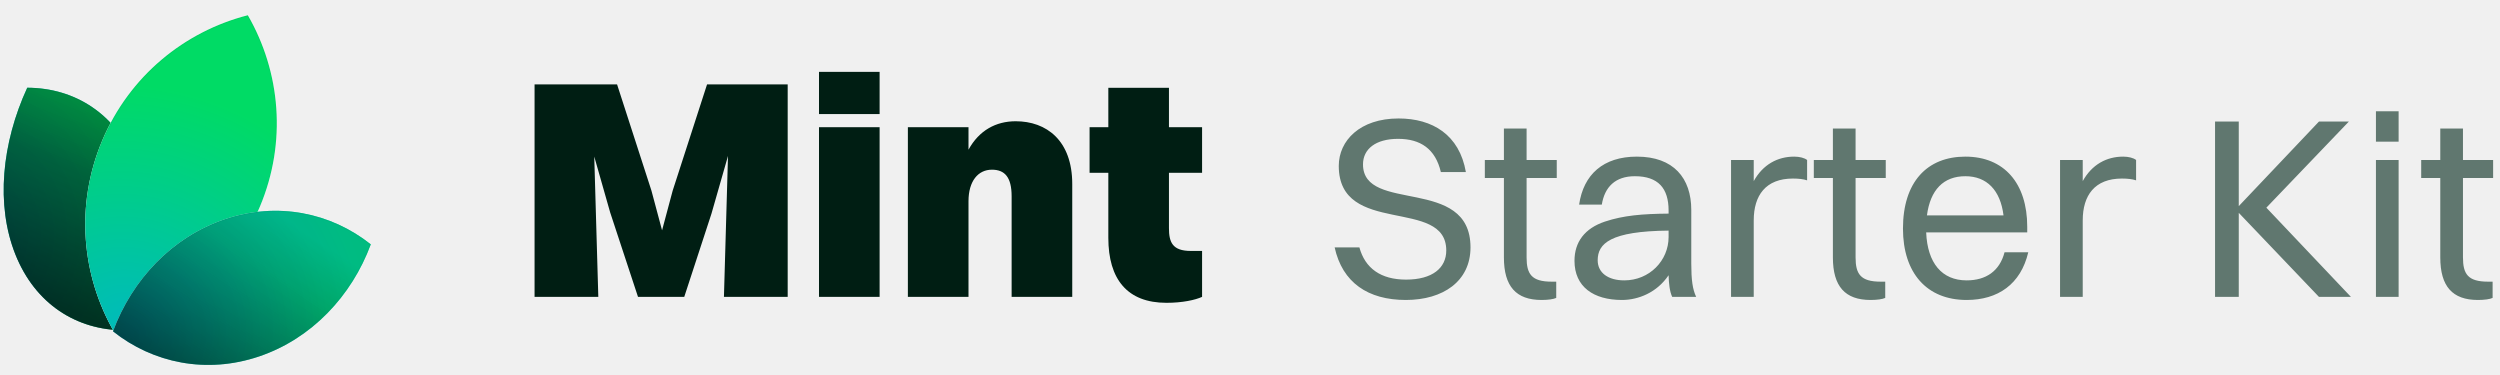
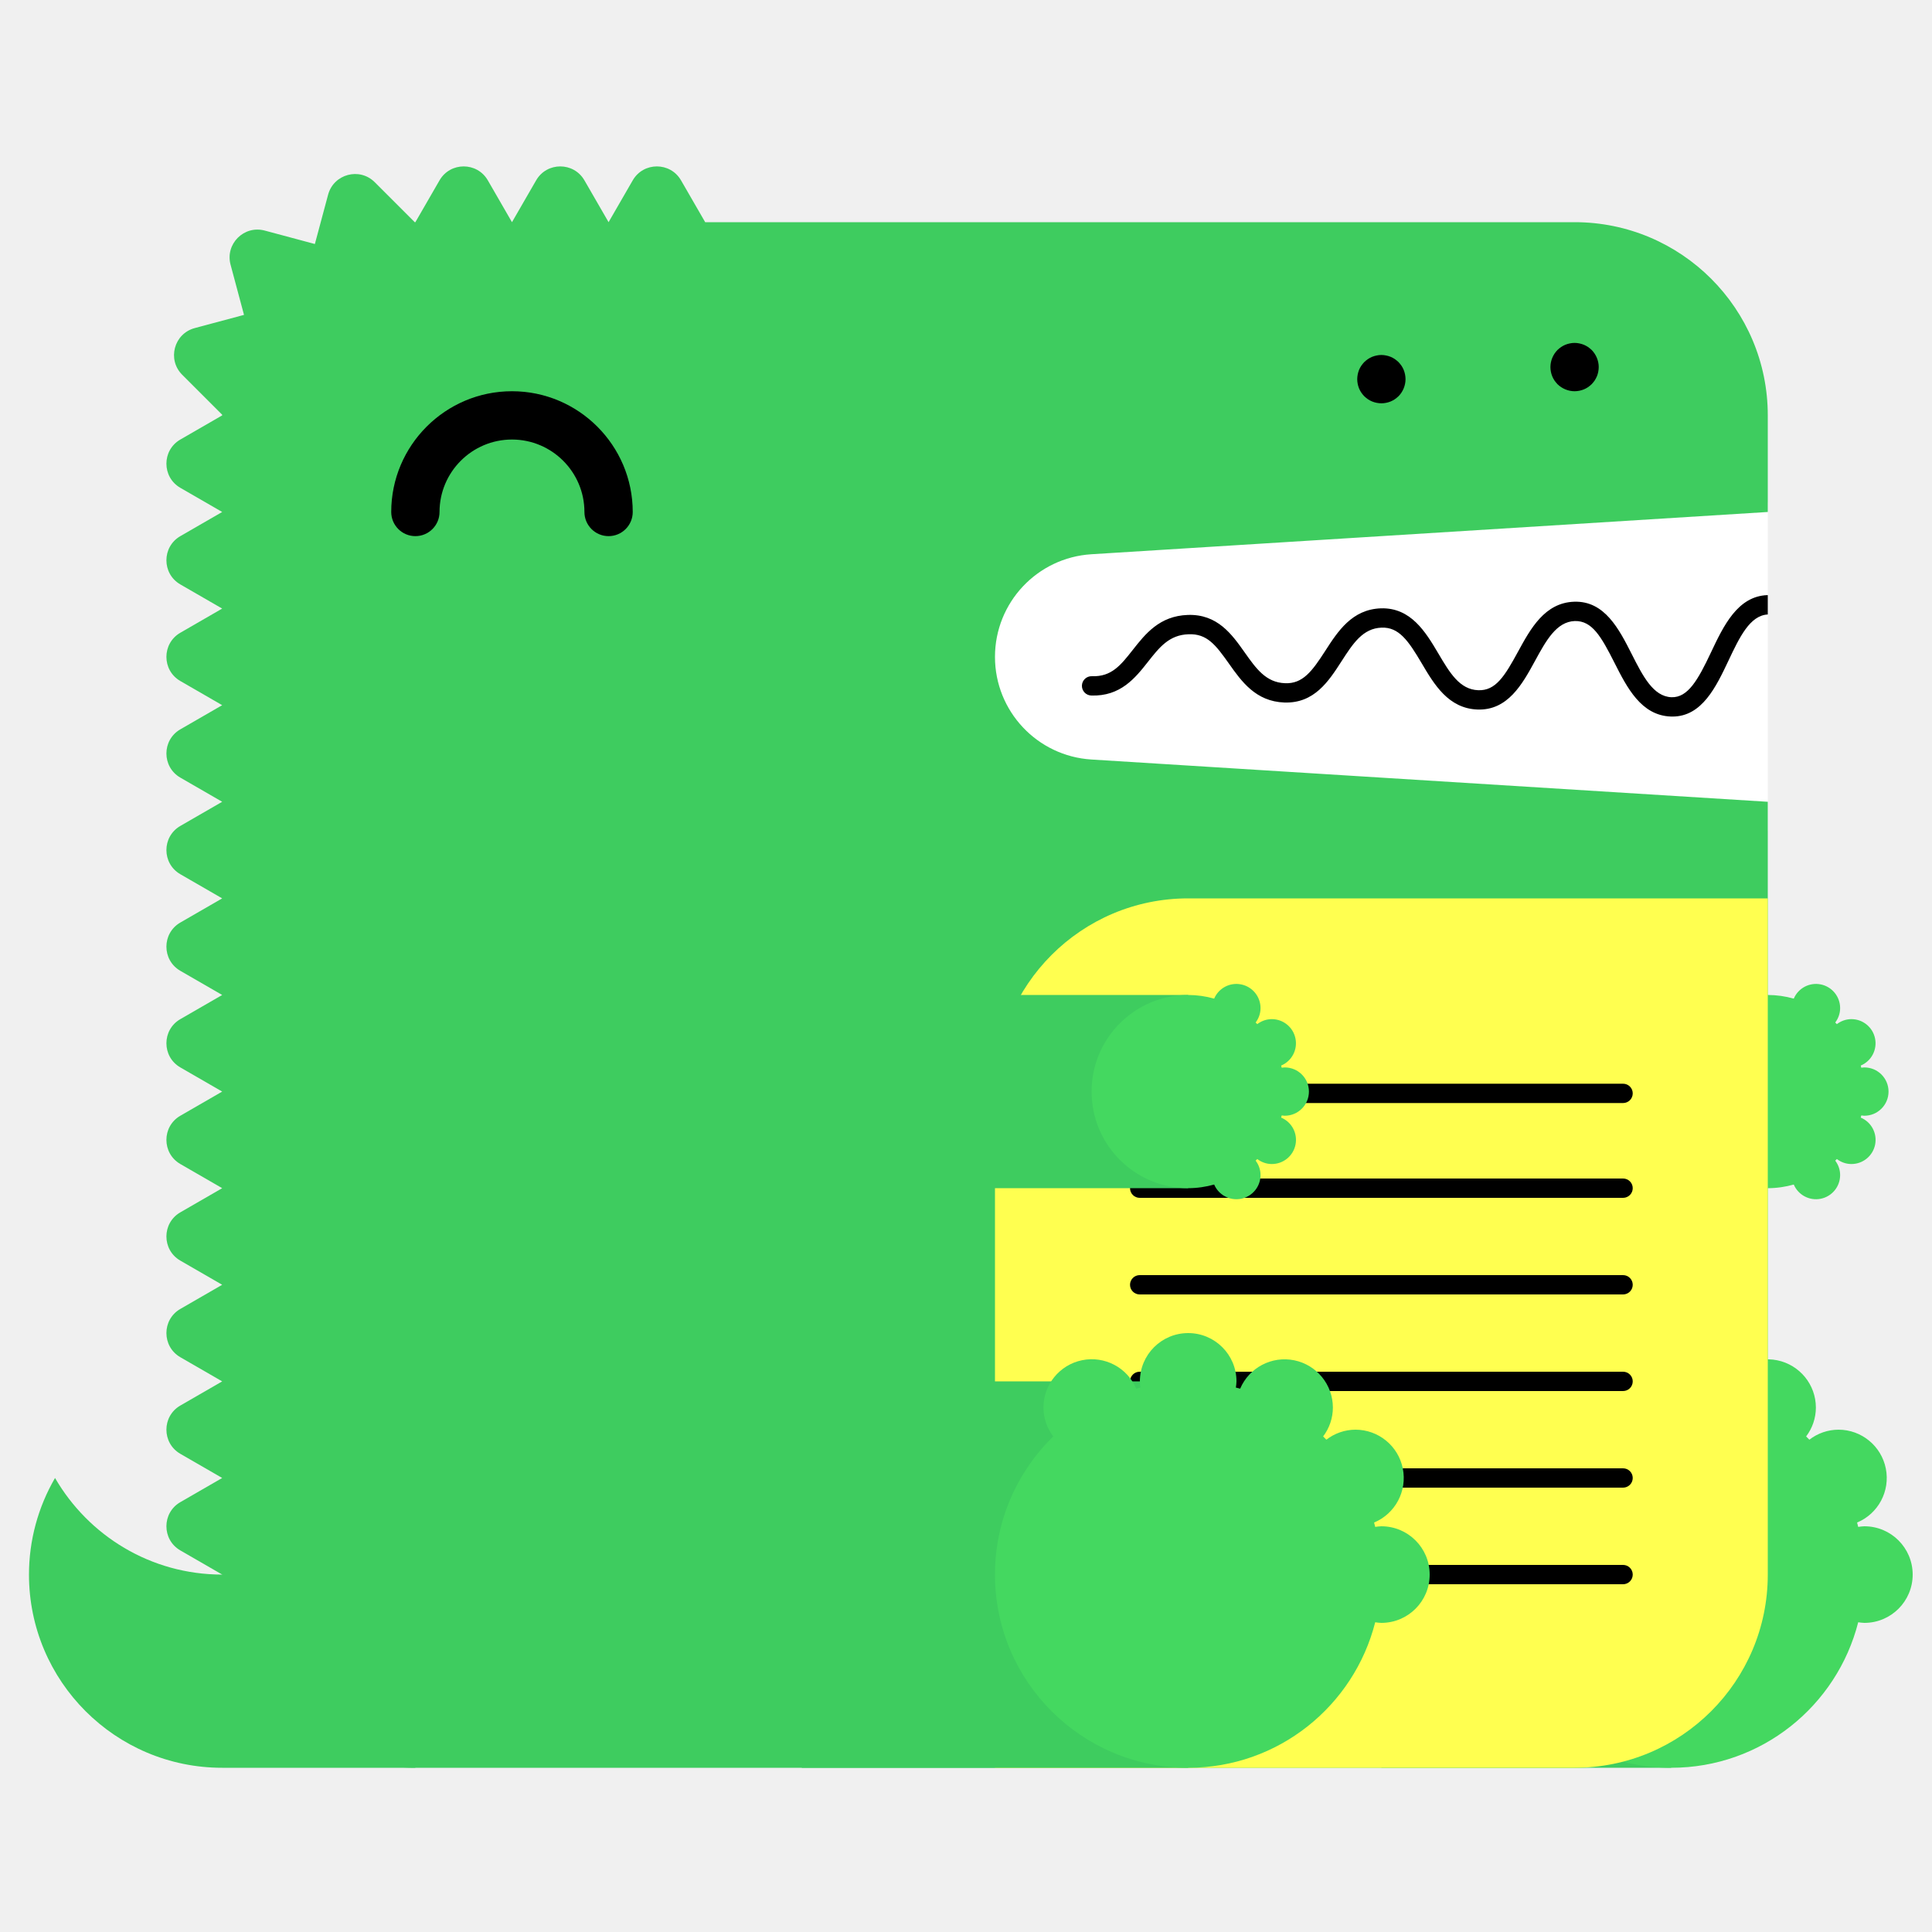
- <svg xmlns="http://www.w3.org/2000/svg" width="160" height="24" viewBox="0 0 160 24" fill="none">
-   <path d="M7.953 21.139C4.896 21.13 2.255 19.458 0.987 16.29C-0.28 13.121 0.109 9.163 1.744 5.615C4.801 5.624 7.442 7.296 8.71 10.465C9.977 13.633 9.588 17.591 7.953 21.139Z" fill="white" />
-   <path d="M7.953 21.139C4.896 21.13 2.255 19.458 0.987 16.29C-0.28 13.121 0.109 9.163 1.744 5.615C4.801 5.624 7.442 7.296 8.71 10.465C9.977 13.633 9.588 17.591 7.953 21.139Z" fill="url(#paint0_radial_115_86)" />
-   <path d="M7.953 21.139C4.896 21.13 2.255 19.458 0.987 16.29C-0.28 13.121 0.109 9.163 1.744 5.615C4.801 5.624 7.442 7.296 8.71 10.465C9.977 13.633 9.588 17.591 7.953 21.139Z" fill="black" fill-opacity="0.5" style="mix-blend-mode:hard-light" />
-   <path d="M7.953 21.139C4.896 21.13 2.255 19.458 0.987 16.29C-0.28 13.121 0.109 9.163 1.744 5.615C4.801 5.624 7.442 7.296 8.71 10.465C9.977 13.633 9.588 17.591 7.953 21.139Z" fill="url(#paint1_linear_115_86)" fill-opacity="0.5" style="mix-blend-mode:hard-light" />
-   <path d="M7.935 21.111C4.897 21.096 2.274 19.431 1.013 16.279C-0.248 13.124 0.136 9.182 1.762 5.643C4.8 5.659 7.423 7.324 8.684 10.476C9.945 13.63 9.561 17.572 7.935 21.111Z" stroke="url(#paint2_linear_115_86)" stroke-opacity="0.05" stroke-width="0.056" />
-   <path d="M7.31 21.257C11.354 20.221 14.884 17.375 16.628 13.236C18.373 9.097 17.945 4.587 15.86 0.976C11.816 2.012 8.287 4.858 6.542 8.998C4.797 13.137 5.225 17.646 7.31 21.257Z" fill="white" />
-   <path d="M7.31 21.257C11.354 20.221 14.884 17.375 16.628 13.236C18.373 9.097 17.945 4.587 15.86 0.976C11.816 2.012 8.287 4.858 6.542 8.998C4.797 13.137 5.225 17.646 7.31 21.257Z" fill="url(#paint3_radial_115_86)" />
-   <path d="M16.602 13.225C14.864 17.349 11.351 20.187 7.324 21.225C5.253 17.624 4.829 13.132 6.568 9.009C8.306 4.885 11.819 2.047 15.846 1.009C17.918 4.61 18.341 9.101 16.602 13.225Z" stroke="url(#paint4_linear_115_86)" stroke-opacity="0.05" stroke-width="0.056" />
-   <path d="M7.234 21.207C9.789 23.237 13.21 23.951 16.577 22.814C19.944 21.677 22.506 18.945 23.73 15.638C21.175 13.608 17.754 12.894 14.387 14.031C11.02 15.168 8.458 17.901 7.234 21.207Z" fill="white" />
-   <path d="M7.234 21.207C9.789 23.237 13.21 23.951 16.577 22.814C19.944 21.677 22.506 18.945 23.73 15.638C21.175 13.608 17.754 12.894 14.387 14.031C11.02 15.168 8.458 17.901 7.234 21.207Z" fill="url(#paint5_radial_115_86)" />
-   <path d="M7.234 21.207C9.789 23.237 13.21 23.951 16.577 22.814C19.944 21.677 22.506 18.945 23.73 15.638C21.175 13.608 17.754 12.894 14.387 14.031C11.02 15.168 8.458 17.901 7.234 21.207Z" fill="black" fill-opacity="0.2" style="mix-blend-mode:hard-light" />
-   <path d="M7.234 21.207C9.789 23.237 13.21 23.951 16.577 22.814C19.944 21.677 22.506 18.945 23.73 15.638C21.175 13.608 17.754 12.894 14.387 14.031C11.02 15.168 8.458 17.901 7.234 21.207Z" fill="url(#paint6_linear_115_86)" fill-opacity="0.5" style="mix-blend-mode:hard-light" />
-   <path d="M16.568 22.787C13.218 23.918 9.814 23.212 7.267 21.198C8.492 17.907 11.044 15.189 14.396 14.058C17.747 12.927 21.15 13.633 23.697 15.648C22.472 18.938 19.92 21.656 16.568 22.787Z" stroke="url(#paint7_linear_115_86)" stroke-opacity="0.05" stroke-width="0.056" />
-   <path d="M34.212 19V5.4H39.492L41.692 12.2L42.372 14.74L43.052 12.2L45.252 5.4H50.412V19H46.332L46.592 9.98L45.532 13.68L43.792 19H40.832L39.052 13.6L38.032 10.02L38.292 19H34.212ZM52.416 7.3V4.6H56.295V7.3H52.416ZM52.416 19V8.14H56.295V19H52.416ZM58.104 19V8.14H61.984V9.58C62.664 8.34 63.744 7.76 65.004 7.76C66.964 7.76 68.624 8.98 68.624 11.78V19H64.744V12.56C64.744 11.34 64.304 10.86 63.484 10.86C62.604 10.86 61.984 11.58 61.984 12.88V19H58.104ZM70.933 15.22V11.06H69.733V8.14H70.933V5.62H74.813V8.14H76.933V11.06H74.813V14.6C74.813 15.5 75.033 16.06 76.213 16.06H76.933V19C76.493 19.2 75.673 19.38 74.653 19.38C72.153 19.38 70.933 17.88 70.933 15.22Z" fill="#001E13" />
-   <path d="M87.232 10.519C87.232 13.687 94.112 11.229 94.112 15.832C94.112 17.994 92.364 19.198 89.971 19.198C87.562 19.198 85.912 18.093 85.417 15.832H87.001C87.364 17.169 88.371 17.895 89.987 17.895C91.671 17.895 92.561 17.152 92.561 16.03C92.561 12.598 85.681 15.155 85.681 10.618C85.681 9.001 87.034 7.582 89.509 7.582C91.671 7.582 93.403 8.621 93.816 11.014H92.215C91.868 9.529 90.912 8.886 89.476 8.886C88.057 8.886 87.232 9.529 87.232 10.519ZM96.25 16.476V11.393H95.029V10.239H96.25V8.226H97.702V10.239H99.632V11.393H97.702V16.476C97.702 17.532 98.015 18.026 99.302 18.026H99.599V19.066C99.434 19.148 99.071 19.198 98.659 19.198C97.025 19.198 96.25 18.323 96.25 16.476ZM102.516 13.093H101.064C101.345 11.162 102.615 10.024 104.76 10.024C107.103 10.024 108.242 11.393 108.242 13.44V16.888C108.242 17.895 108.324 18.521 108.555 19H107.021C106.856 18.654 106.806 18.142 106.79 17.614C106.047 18.72 104.859 19.198 103.803 19.198C101.988 19.198 100.767 18.357 100.767 16.69C100.767 15.486 101.427 14.611 102.714 14.182C103.902 13.786 105.107 13.687 106.79 13.671V13.473C106.79 12.053 106.13 11.278 104.628 11.278C103.374 11.278 102.698 11.971 102.516 13.093ZM102.252 16.657C102.252 17.465 102.929 17.944 103.952 17.944C105.569 17.944 106.79 16.674 106.79 15.172V14.759C103.061 14.793 102.252 15.585 102.252 16.657ZM110.787 19V10.239H112.239V11.591C112.833 10.519 113.774 10.024 114.83 10.024C115.176 10.024 115.49 10.107 115.655 10.239V11.542C115.407 11.46 115.094 11.427 114.747 11.427C112.998 11.427 112.239 12.515 112.239 14.1V19H110.787ZM117.305 16.476V11.393H116.084V10.239H117.305V8.226H118.757V10.239H120.688V11.393H118.757V16.476C118.757 17.532 119.071 18.026 120.358 18.026H120.655V19.066C120.49 19.148 120.127 19.198 119.714 19.198C118.081 19.198 117.305 18.323 117.305 16.476ZM129.809 16.145C129.33 18.192 127.862 19.198 125.865 19.198C123.324 19.198 121.79 17.482 121.79 14.627C121.79 11.658 123.324 10.024 125.783 10.024C128.258 10.024 129.743 11.723 129.743 14.512V14.875H123.275C123.357 16.838 124.281 17.944 125.865 17.944C127.103 17.944 127.977 17.35 128.291 16.145H129.809ZM125.783 11.278C124.38 11.278 123.539 12.152 123.324 13.786H128.225C128.027 12.169 127.152 11.278 125.783 11.278ZM131.843 19V10.239H133.295V11.591C133.889 10.519 134.829 10.024 135.885 10.024C136.232 10.024 136.545 10.107 136.71 10.239V11.542C136.463 11.46 136.149 11.427 135.803 11.427C134.054 11.427 133.295 12.515 133.295 14.1V19H131.843ZM141.763 19V7.78H143.281V13.192L148.413 7.78H150.327L145.047 13.291L150.459 19H148.413L143.281 13.621V19H141.763ZM152.06 9.067V7.12H153.512V9.067H152.06ZM152.06 19V10.239H153.512V19H152.06ZM156.178 16.476V11.393H154.957V10.239H156.178V8.226H157.63V10.239H159.56V11.393H157.63V16.476C157.63 17.532 157.943 18.026 159.23 18.026H159.527V19.066C159.362 19.148 158.999 19.198 158.587 19.198C156.953 19.198 156.178 18.323 156.178 16.476Z" fill="#002719" fill-opacity="0.6" />
-   <defs>
-     <radialGradient id="paint0_radial_115_86" cx="0" cy="0" r="1" gradientUnits="userSpaceOnUse" gradientTransform="translate(-3.00503 15.023) rotate(-10.029) scale(17.9572 17.784)">
-       <stop stop-color="#00B0BB" />
-       <stop offset="1" stop-color="#00DB65" />
-     </radialGradient>
-     <linearGradient id="paint1_linear_115_86" x1="7.39" y1="4.813" x2="1.63" y2="18.689" gradientUnits="userSpaceOnUse">
-       <stop stop-color="#18E299" />
-       <stop offset="1" />
-     </linearGradient>
-     <linearGradient id="paint2_linear_115_86" x1="7.948" y1="8.016" x2="1.761" y2="18.746" gradientUnits="userSpaceOnUse">
-       <stop />
-       <stop offset="1" stop-opacity="0" />
-     </linearGradient>
-     <radialGradient id="paint3_radial_115_86" cx="0" cy="0" r="1" gradientUnits="userSpaceOnUse" gradientTransform="translate(8.11404 20.8822) rotate(-75.7542) scale(21.6246 23.7772)">
-       <stop stop-color="#00BBBB" />
-       <stop offset="0.713" stop-color="#00DB65" />
-     </radialGradient>
-     <linearGradient id="paint4_linear_115_86" x1="7.602" y1="5.871" x2="15.556" y2="16.372" gradientUnits="userSpaceOnUse">
-       <stop />
-       <stop offset="1" stop-opacity="0" />
-     </linearGradient>
-     <radialGradient id="paint5_radial_115_86" cx="0" cy="0" r="1" gradientUnits="userSpaceOnUse" gradientTransform="translate(7.84537 21.5181) rotate(-20.3525) scale(18.5603 17.32)">
-       <stop stop-color="#00B0BB" />
-       <stop offset="1" stop-color="#00DB65" />
-     </radialGradient>
-     <linearGradient id="paint6_linear_115_86" x1="16.808" y1="13.007" x2="10.041" y2="22.994" gradientUnits="userSpaceOnUse">
-       <stop stop-color="#00B1BC" />
-       <stop offset="1" />
-     </linearGradient>
-     <linearGradient id="paint7_linear_115_86" x1="16.808" y1="13.007" x2="14.169" y2="23.841" gradientUnits="userSpaceOnUse">
-       <stop />
-       <stop offset="1" stop-opacity="0" />
-     </linearGradient>
-   </defs>
+ <svg xmlns="http://www.w3.org/2000/svg" width="200" height="200" viewBox="0 0 200 200">
+   <g fill="none" fill-rule="evenodd">
+     <path fill="#FFF" d="M99 52h84v34H99z" />
+     <path d="M23 163c-7.398 0-13.843-4.027-17.303-10A19.886 19.886 0 0 0 3 163c0 11.046 8.954 20 20 20h20v-20H23z" fill="#3ECC5F" />
+     <path d="M112.98 57.376L183 53V43c0-11.046-8.954-20-20-20H73l-2.5-4.33c-1.112-1.925-3.889-1.925-5 0L63 23l-2.5-4.33c-1.111-1.925-3.889-1.925-5 0L53 23l-2.5-4.33c-1.111-1.925-3.889-1.925-5 0L43 23c-.022 0-.042.003-.065.003l-4.142-4.141c-1.57-1.571-4.252-.853-4.828 1.294l-1.369 5.104-5.192-1.392c-2.148-.575-4.111 1.389-3.535 3.536l1.39 5.193-5.102 1.367c-2.148.576-2.867 3.259-1.296 4.83l4.142 4.142c0 .021-.003.042-.003.064l-4.33 2.5c-1.925 1.111-1.925 3.889 0 5L23 53l-4.33 2.5c-1.925 1.111-1.925 3.889 0 5L23 63l-4.33 2.5c-1.925 1.111-1.925 3.889 0 5L23 73l-4.33 2.5c-1.925 1.111-1.925 3.889 0 5L23 83l-4.33 2.5c-1.925 1.111-1.925 3.889 0 5L23 93l-4.33 2.5c-1.925 1.111-1.925 3.889 0 5L23 103l-4.33 2.5c-1.925 1.111-1.925 3.889 0 5L23 113l-4.33 2.5c-1.925 1.111-1.925 3.889 0 5L23 123l-4.33 2.5c-1.925 1.111-1.925 3.889 0 5L23 133l-4.33 2.5c-1.925 1.111-1.925 3.889 0 5L23 143l-4.33 2.5c-1.925 1.111-1.925 3.889 0 5L23 153l-4.33 2.5c-1.925 1.111-1.925 3.889 0 5L23 163c0 11.046 8.954 20 20 20h120c11.046 0 20-8.954 20-20V83l-70.02-4.376A10.645 10.645 0 0 1 103 68c0-5.621 4.37-10.273 9.98-10.624" fill="#3ECC5F" />
+     <path fill="#3ECC5F" d="M143 183h30v-40h-30z" />
+     <path d="M193 158c-.219 0-.428.037-.639.064-.038-.15-.074-.301-.116-.451A5 5 0 0 0 190.32 148a4.96 4.96 0 0 0-3.016 1.036 26.531 26.531 0 0 0-.335-.336 4.955 4.955 0 0 0 1.011-2.987 5 5 0 0 0-9.599-1.959c-.148-.042-.297-.077-.445-.115.027-.211.064-.42.064-.639a5 5 0 0 0-5-5 5 5 0 0 0-5 5c0 .219.037.428.064.639-.148.038-.297.073-.445.115a4.998 4.998 0 0 0-9.599 1.959c0 1.125.384 2.151 1.011 2.987-3.717 3.632-6.031 8.693-6.031 14.3 0 11.046 8.954 20 20 20 9.339 0 17.16-6.41 19.361-15.064.211.027.42.064.639.064a5 5 0 0 0 5-5 5 5 0 0 0-5-5" fill="#44D860" />
+     <path fill="#3ECC5F" d="M153 123h30v-20h-30z" />
+     <path d="M193 115.5a2.5 2.5 0 1 0 0-5c-.109 0-.214.019-.319.032-.02-.075-.037-.15-.058-.225a2.501 2.501 0 0 0-.963-4.807c-.569 0-1.088.197-1.508.518a6.653 6.653 0 0 0-.168-.168c.314-.417.506-.931.506-1.494a2.5 2.5 0 0 0-4.8-.979A9.987 9.987 0 0 0 183 103c-5.522 0-10 4.478-10 10s4.478 10 10 10c.934 0 1.833-.138 2.69-.377a2.5 2.5 0 0 0 4.8-.979c0-.563-.192-1.077-.506-1.494.057-.055.113-.111.168-.168.42.321.939.518 1.508.518a2.5 2.5 0 0 0 .963-4.807c.021-.074.038-.15.058-.225.105.013.21.032.319.032" fill="#44D860" />
+     <path d="M63 55.5a2.5 2.5 0 0 1-2.5-2.5c0-4.136-3.364-7.5-7.5-7.5s-7.5 3.364-7.5 7.5a2.5 2.5 0 1 1-5 0c0-6.893 5.607-12.5 12.5-12.5S65.5 46.107 65.5 53a2.5 2.5 0 0 1-2.5 2.5" fill="#000" />
+     <path d="M103 183h60c11.046 0 20-8.954 20-20V93h-60c-11.046 0-20 8.954-20 20v70z" fill="#FFFF50" />
+     <path d="M168.02 124h-50.04a1 1 0 1 1 0-2h50.04a1 1 0 1 1 0 2m0 20h-50.04a1 1 0 1 1 0-2h50.04a1 1 0 1 1 0 2m0 20h-50.04a1 1 0 1 1 0-2h50.04a1 1 0 1 1 0 2m0-49.814h-50.04a1 1 0 1 1 0-2h50.04a1 1 0 1 1 0 2m0 19.814h-50.04a1 1 0 1 1 0-2h50.04a1 1 0 1 1 0 2m0 20h-50.04a1 1 0 1 1 0-2h50.04a1 1 0 1 1 0 2M183 61.611c-.012 0-.022-.006-.034-.005-3.09.105-4.552 3.196-5.842 5.923-1.346 2.85-2.387 4.703-4.093 4.647-1.889-.068-2.969-2.202-4.113-4.46-1.314-2.594-2.814-5.536-5.963-5.426-3.046.104-4.513 2.794-5.807 5.167-1.377 2.528-2.314 4.065-4.121 3.994-1.927-.07-2.951-1.805-4.136-3.813-1.321-2.236-2.848-4.75-5.936-4.664-2.994.103-4.465 2.385-5.763 4.4-1.373 2.13-2.335 3.428-4.165 3.351-1.973-.07-2.992-1.51-4.171-3.177-1.324-1.873-2.816-3.993-5.895-3.89-2.928.1-4.399 1.97-5.696 3.618-1.232 1.564-2.194 2.802-4.229 2.724a1 1 0 0 0-.072 2c3.017.101 4.545-1.8 5.872-3.487 1.177-1.496 2.193-2.787 4.193-2.855 1.926-.082 2.829 1.115 4.195 3.045 1.297 1.834 2.769 3.914 5.731 4.021 3.103.104 4.596-2.215 5.918-4.267 1.182-1.834 2.202-3.417 4.15-3.484 1.793-.067 2.769 1.35 4.145 3.681 1.297 2.197 2.766 4.686 5.787 4.796 3.125.108 4.634-2.62 5.949-5.035 1.139-2.088 2.214-4.06 4.119-4.126 1.793-.042 2.728 1.595 4.111 4.33 1.292 2.553 2.757 5.445 5.825 5.556l.169.003c3.064 0 4.518-3.075 5.805-5.794 1.139-2.41 2.217-4.68 4.067-4.773v-2z" fill="#000" />
+     <path fill="#3ECC5F" d="M83 183h40v-40H83z" />
+     <path d="M143 158c-.219 0-.428.037-.639.064-.038-.15-.074-.301-.116-.451A5 5 0 0 0 140.32 148a4.96 4.96 0 0 0-3.016 1.036 26.531 26.531 0 0 0-.335-.336 4.955 4.955 0 0 0 1.011-2.987 5 5 0 0 0-9.599-1.959c-.148-.042-.297-.077-.445-.115.027-.211.064-.42.064-.639a5 5 0 0 0-5-5 5 5 0 0 0-5 5c0 .219.037.428.064.639-.148.038-.297.073-.445.115a4.998 4.998 0 0 0-9.599 1.959c0 1.125.384 2.151 1.011 2.987-3.717 3.632-6.031 8.693-6.031 14.3 0 11.046 8.954 20 20 20 9.339 0 17.16-6.41 19.361-15.064.211.027.42.064.639.064a5 5 0 0 0 5-5 5 5 0 0 0-5-5" fill="#44D860" />
+     <path fill="#3ECC5F" d="M83 123h40v-20H83z" />
+     <path d="M133 115.5a2.5 2.5 0 1 0 0-5c-.109 0-.214.019-.319.032-.02-.075-.037-.15-.058-.225a2.501 2.501 0 0 0-.963-4.807c-.569 0-1.088.197-1.508.518a6.653 6.653 0 0 0-.168-.168c.314-.417.506-.931.506-1.494a2.5 2.5 0 0 0-4.8-.979A9.987 9.987 0 0 0 123 103c-5.522 0-10 4.478-10 10s4.478 10 10 10c.934 0 1.833-.138 2.69-.377a2.5 2.5 0 0 0 4.8-.979c0-.563-.192-1.077-.506-1.494.057-.055.113-.111.168-.168.42.321.939.518 1.508.518a2.5 2.5 0 0 0 .963-4.807c.021-.074.038-.15.058-.225.105.013.21.032.319.032" fill="#44D860" />
+     <path d="M143 41.75c-.16 0-.33-.02-.49-.05a2.52 2.52 0 0 1-.47-.14c-.15-.06-.29-.14-.431-.23-.13-.09-.259-.2-.38-.31-.109-.12-.219-.24-.309-.38s-.17-.28-.231-.43a2.619 2.619 0 0 1-.189-.96c0-.16.02-.33.05-.49.03-.16.08-.31.139-.47.061-.15.141-.29.231-.43.09-.13.2-.26.309-.38.121-.11.25-.22.38-.31.141-.09.281-.17.431-.23.149-.06.31-.11.47-.14.32-.07.65-.07.98 0 .159.03.32.08.47.14.149.06.29.14.43.23.13.09.259.2.38.31.11.12.22.25.31.38.09.14.17.28.23.43.06.16.11.31.14.47.029.16.05.33.05.49 0 .66-.271 1.31-.73 1.77-.121.11-.25.22-.38.31-.14.09-.281.17-.43.23a2.565 2.565 0 0 1-.96.19m20-1.25c-.66 0-1.3-.27-1.771-.73a3.802 3.802 0 0 1-.309-.38c-.09-.14-.17-.28-.231-.43a2.619 2.619 0 0 1-.189-.96c0-.66.27-1.3.729-1.77.121-.11.25-.22.38-.31.141-.09.281-.17.431-.23.149-.06.31-.11.47-.14.32-.07.66-.07.98 0 .159.03.32.08.47.14.149.06.29.14.43.23.13.09.259.2.38.31.459.47.73 1.11.73 1.77 0 .16-.021.33-.05.49-.03.16-.08.32-.14.47-.07.15-.14.29-.23.43-.09.13-.2.26-.31.38-.121.11-.25.22-.38.31-.14.09-.281.17-.43.23a2.565 2.565 0 0 1-.96.19" fill="#000" />
+   </g>
</svg>
